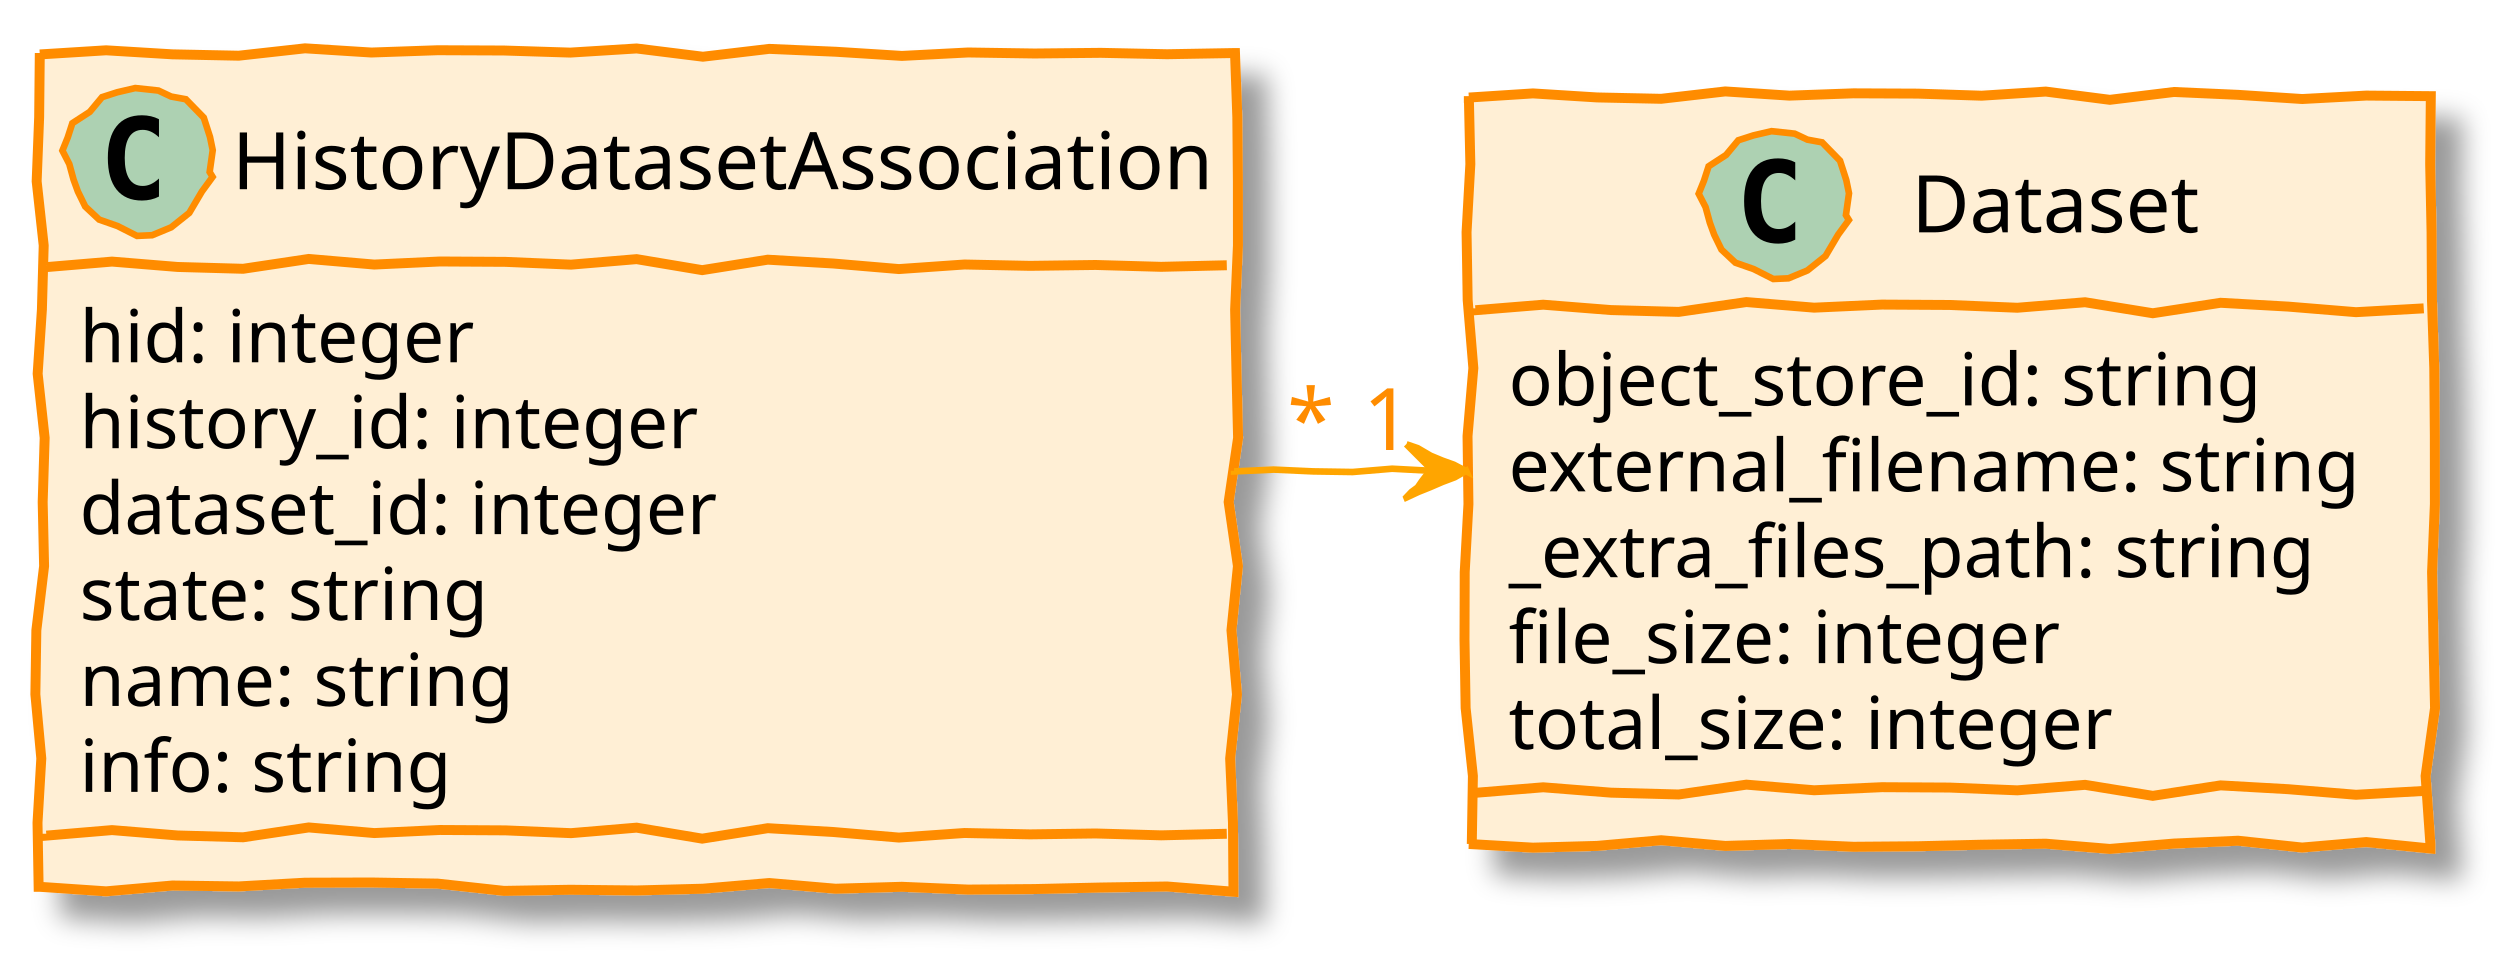
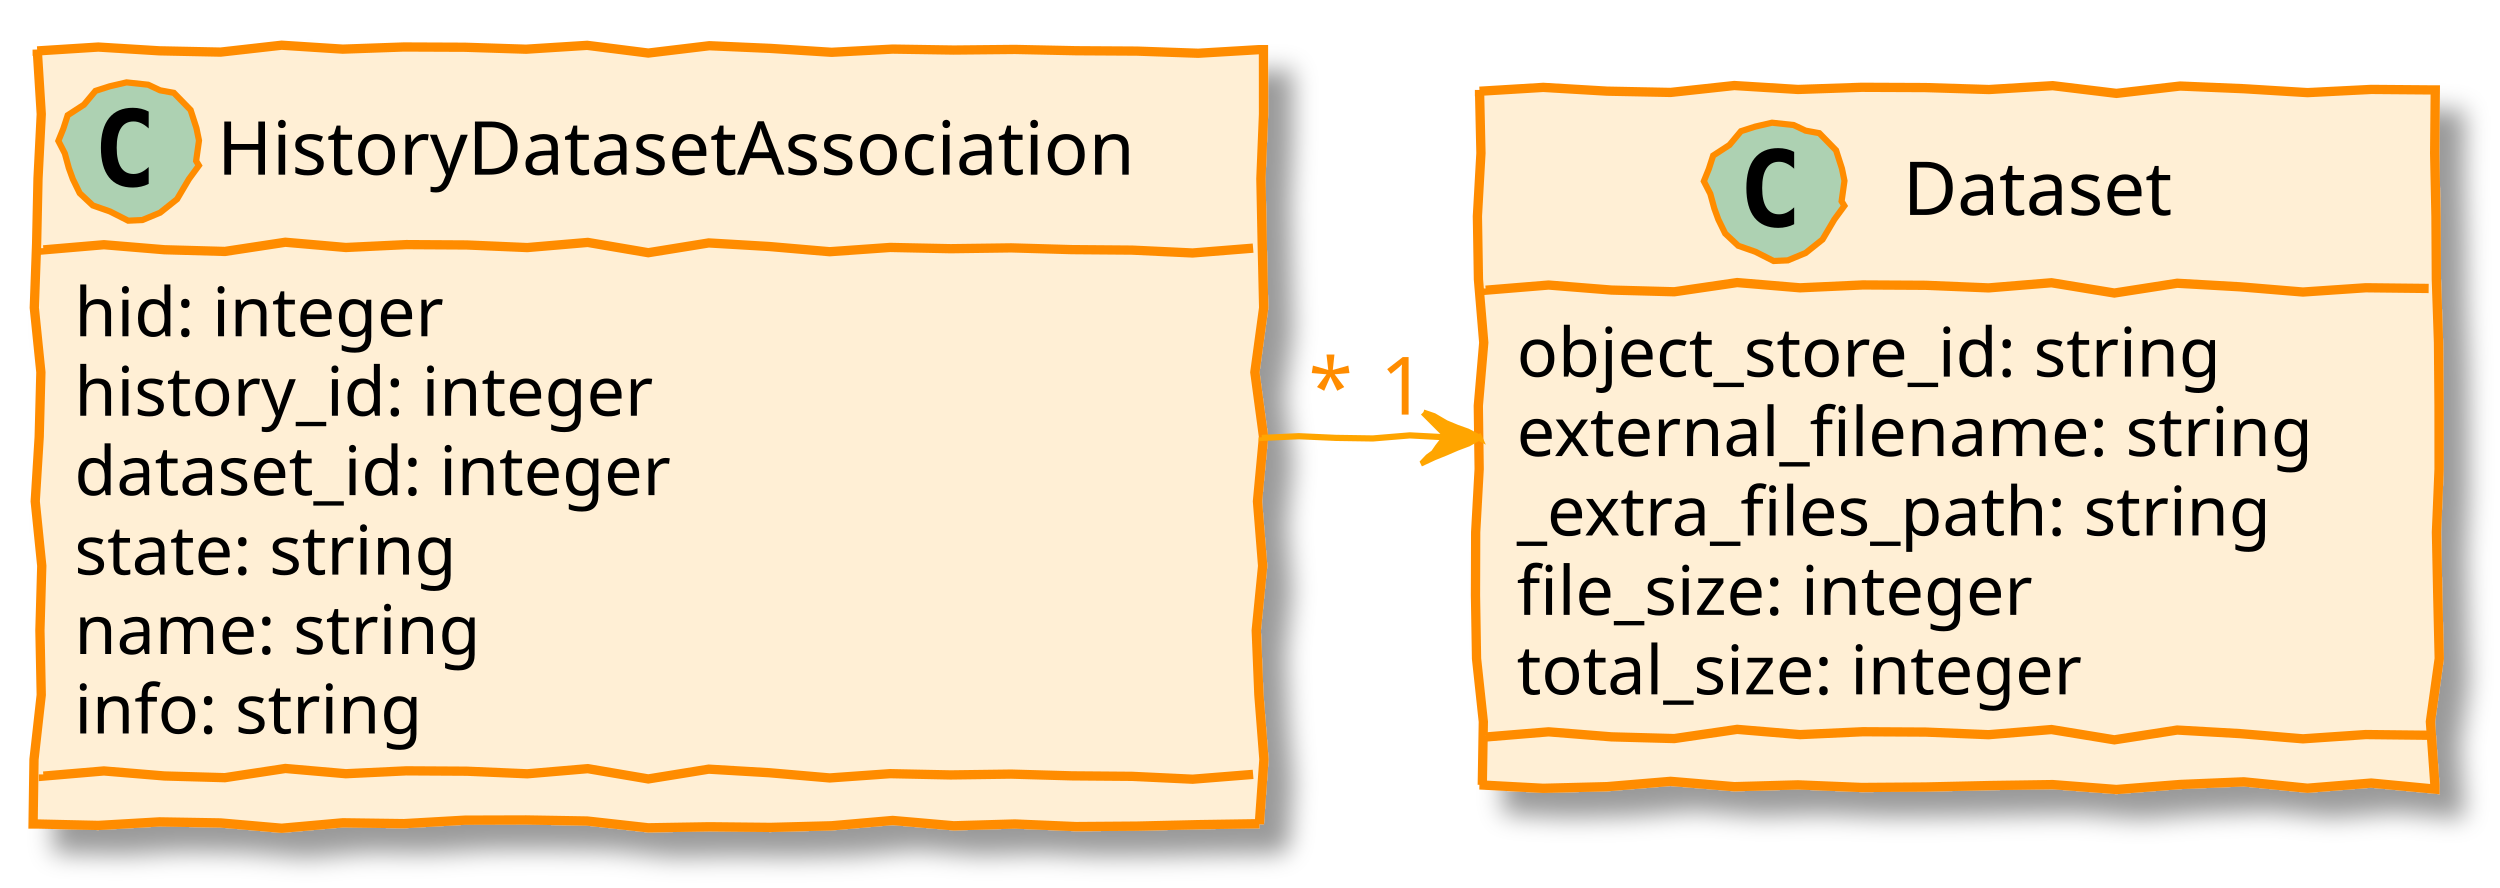
- <svg xmlns="http://www.w3.org/2000/svg" contentScriptType="application/ecmascript" contentStyleType="text/css" height="144px" preserveAspectRatio="none" style="width:377px;height:144px;" version="1.1" viewBox="0 0 377 144" width="377px" zoomAndPan="magnify">
+ <svg xmlns="http://www.w3.org/2000/svg" contentScriptType="application/ecmascript" contentStyleType="text/css" height="143px" preserveAspectRatio="none" style="width:403px;height:143px;" version="1.1" viewBox="0 0 403 143" width="403px" zoomAndPan="magnify">
  <defs>
    <filter height="300%" id="f1k7bqve0h3he6" width="300%" x="-1" y="-1">
      <feGaussianBlur result="blurOut" stdDeviation="2.0" />
      <feColorMatrix in="blurOut" result="blurOut2" type="matrix" values="0 0 0 0 0 0 0 0 0 0 0 0 0 0 0 0 0 0 .4 0" />
      <feOffset dx="4.0" dy="4.0" in="blurOut2" result="blurOut3" />
      <feBlend in="SourceGraphic" in2="blurOut3" mode="normal" />
    </filter>
  </defs>
  <g>
-     <polygon fill="#FFEFD5" filter="url(#f1k7bqve0h3he6)" points="6,8,6,8.21,16,7.586,26,8.193,36,8.4,46,7.287,56,7.922,66,7.574,76,7.617,86,7.932,96,7.309,106,8.554,116,7.37,126,7.802,136,8.432,146,7.914,156,8.068,166,7.968,176,8.178,186,8,186.239,8,186.586,17.672,186.671,27.343,186.679,37.015,186.255,46.686,186.464,56.358,186.702,66.029,185.279,75.701,186.679,85.373,185.703,95.044,186.534,104.716,185.505,114.387,185.931,124.059,186,133.731,186,134.472,176,133.682,166,133.836,156,134.069,146,134.147,136,133.727,126,134.018,116,133.158,106,134.015,96,134.279,86,134.175,76,134.344,66,133.247,56,133.078,46,133.109,36,133.672,26,133.534,16,134.412,6,133.731,5.825,133.731,5.657,124.059,6.228,114.387,5.333,104.716,5.481,95.044,6.649,85.373,6.436,75.701,6.734,66.029,5.678,56.358,6.319,46.686,6.59,37.015,5.528,27.343,5.904,17.672,6,8" style="stroke: #FF8C00; stroke-width: 1.5;" />
+     <polygon fill="#FFEFD5" filter="url(#f1k7bqve0h3he6)" points="6,8,6,8.21,15.85,7.586,25.7,8.193,35.55,8.4,45.4,7.287,55.25,7.922,65.1,7.574,74.95,7.617,84.8,7.932,94.65,7.309,104.5,8.554,114.35,7.37,124.2,7.802,134.05,8.432,143.9,7.914,153.75,8.068,163.6,7.968,173.45,8.178,183.3,8.239,193.15,8.586,203,8,203.671,8,203.679,18.402,203.255,28.805,203.464,39.207,203.702,49.609,202.279,60.012,203.679,70.414,202.703,80.816,203.534,91.219,202.505,101.621,202.931,112.023,203.742,122.426,203,132.828,203,132.779,193.15,132.933,183.3,133.167,173.45,133.244,163.6,132.824,153.75,133.115,143.9,132.256,134.05,133.113,124.2,133.376,114.35,133.273,104.5,133.441,94.65,132.345,84.8,132.176,74.95,132.207,65.1,132.769,55.25,132.632,45.4,133.51,35.55,132.653,25.7,132.485,15.85,133.056,6,132.828,5.333,132.828,5.481,122.426,6.649,112.023,6.436,101.621,6.734,91.219,5.678,80.816,6.319,70.414,6.59,60.012,5.528,49.609,5.904,39.207,6.126,28.805,6.652,18.402,6,8" style="stroke: #FF8C00; stroke-width: 1.5;" />
    <polygon fill="#ADD1B2" points="32.061,26.676,30.448,28.879,28.541,32.106,25.814,34.28,22.947,35.47,20.662,35.573,17.725,34.086,14.953,33.114,12.85,31.141,11.746,28.883,11.092,27.084,10.451,24.736,9.41,22.715,10.21,20.741,10.91,18.579,13.539,16.869,15.389,14.651,17.678,13.914,20.4,13.28,23.89,13.657,25.802,14.559,28.025,14.967,30.727,17.736,31.669,20.659,32.079,22.653,31.615,25.94" style="stroke: #FF8C00; stroke-width: 1.0;" />
-     <path d="M23.973,29.643 Q23.392,29.942 22.753,30.091 Q22.114,30.241 21.408,30.241 Q18.901,30.241 17.581,28.589 Q16.262,26.937 16.262,23.816 Q16.262,20.686 17.581,19.035 Q18.901,17.383 21.408,17.383 Q22.114,17.383 22.761,17.532 Q23.409,17.682 23.973,17.98 L23.973,20.703 Q23.342,20.122 22.749,19.852 Q22.155,19.582 21.524,19.582 Q20.18,19.582 19.495,20.649 Q18.81,21.716 18.81,23.816 Q18.81,25.908 19.495,26.974 Q20.18,28.041 21.524,28.041 Q22.155,28.041 22.749,27.771 Q23.342,27.502 23.973,26.92 Z " />
-     <text fill="#000000" font-family="sans-serif" font-size="12" lengthAdjust="spacingAndGlyphs" textLength="148" x="35" y="28.535">HistoryDatasetAssociation</text>
-     <path d="M7,40 L7,40.28 L16.889,39.448 L26.778,40.258 L36.667,40.533 L46.556,39.049 L56.444,39.896 L66.333,39.431 L76.222,39.489 L86.111,39.909 L96,39.078 L105.889,40.738 L115.778,39.16 L125.667,39.736 L135.556,40.576 L145.444,39.886 L155.333,40.091 L165.222,39.957 L175.111,40.238 L185,40 " fill="#FFEFD5" style="stroke: #FF8C00; stroke-width: 1.5;" />
-     <text fill="#000000" font-family="sans-serif" font-size="11" lengthAdjust="spacingAndGlyphs" textLength="61" x="12" y="54.635">hid: integer</text>
-     <text fill="#000000" font-family="sans-serif" font-size="11" lengthAdjust="spacingAndGlyphs" textLength="98" x="12" y="67.59">history_id: integer</text>
-     <text fill="#000000" font-family="sans-serif" font-size="11" lengthAdjust="spacingAndGlyphs" textLength="99" x="12" y="80.545">dataset_id: integer</text>
-     <text fill="#000000" font-family="sans-serif" font-size="11" lengthAdjust="spacingAndGlyphs" textLength="64" x="12" y="93.5">state: string</text>
-     <text fill="#000000" font-family="sans-serif" font-size="11" lengthAdjust="spacingAndGlyphs" textLength="67" x="12" y="106.455">name: string</text>
-     <text fill="#000000" font-family="sans-serif" font-size="11" lengthAdjust="spacingAndGlyphs" textLength="59" x="12" y="119.41">info: string</text>
-     <path d="M7,125.731 L7,126.011 L16.889,125.178 L26.778,125.988 L36.667,126.263 L46.556,124.779 L56.444,125.627 L66.333,125.162 L76.222,125.219 L86.111,125.64 L96,124.809 L105.889,126.469 L115.778,124.89 L125.667,125.467 L135.556,126.306 L145.444,125.616 L155.333,125.822 L165.222,125.688 L175.111,125.969 L185,125.731 " fill="#FFEFD5" style="stroke: #FF8C00; stroke-width: 1.5;" />
-     <polygon fill="#FFEFD5" filter="url(#f1k7bqve0h3he6)" points="221.5,14.5,221.5,14.71,231.167,14.086,240.833,14.693,250.5,14.9,260.167,13.787,269.833,14.422,279.5,14.073,289.167,14.117,298.833,14.432,308.5,13.809,318.167,15.054,327.833,13.87,337.5,14.302,347.167,14.932,356.833,14.414,366.5,14.5,366.568,14.5,366.468,24.752,366.678,35.005,366.739,45.257,367.086,55.509,367.171,65.761,367.179,76.014,366.755,86.266,366.964,96.519,367.202,106.771,365.779,117.023,366.5,127.275,366.5,127.954,356.833,126.979,347.167,127.809,337.5,126.78,327.833,127.207,318.167,128.017,308.5,127.227,298.833,127.381,289.167,127.614,279.5,127.692,269.833,127.272,260.167,127.563,250.5,126.703,240.833,127.56,231.167,127.824,221.5,127.275,221.945,127.275,222.113,117.023,221.017,106.771,220.848,96.519,220.879,86.266,221.441,76.014,221.304,65.761,222.181,55.509,221.325,45.257,221.157,35.005,221.728,24.752,221.5,14.5" style="stroke: #FF8C00; stroke-width: 1.5;" />
-     <polygon fill="#ADD1B2" points="278.811,33.176,277.198,35.379,275.291,38.606,272.564,40.78,269.697,41.97,267.412,42.073,264.475,40.586,261.703,39.614,259.599,37.641,258.496,35.383,257.842,33.584,257.201,31.236,256.16,29.215,256.96,27.241,257.66,25.079,260.289,23.369,262.139,21.151,264.428,20.414,267.15,19.78,270.64,20.157,272.552,21.058,274.775,21.467,277.477,24.236,278.419,27.159,278.829,29.153,278.365,32.44" style="stroke: #FF8C00; stroke-width: 1.0;" />
-     <path d="M270.723,36.143 Q270.142,36.442 269.503,36.591 Q268.864,36.741 268.158,36.741 Q265.651,36.741 264.332,35.089 Q263.012,33.437 263.012,30.316 Q263.012,27.186 264.332,25.535 Q265.651,23.883 268.158,23.883 Q268.864,23.883 269.511,24.032 Q270.159,24.182 270.723,24.48 L270.723,27.203 Q270.092,26.622 269.499,26.352 Q268.905,26.082 268.274,26.082 Q266.93,26.082 266.245,27.149 Q265.56,28.216 265.56,30.316 Q265.56,32.408 266.245,33.474 Q266.93,34.541 268.274,34.541 Q268.905,34.541 269.499,34.271 Q270.092,34.002 270.723,33.42 Z " />
-     <text fill="#000000" font-family="sans-serif" font-size="12" lengthAdjust="spacingAndGlyphs" textLength="44" x="288.25" y="35.035">Dataset</text>
-     <path d="M222.5,46.5 L222.5,46.78 L232.714,45.948 L242.929,46.758 L253.143,47.033 L263.357,45.549 L273.571,46.396 L283.786,45.931 L294,45.989 L304.214,46.409 L314.429,45.578 L324.643,47.238 L334.857,45.66 L345.071,46.236 L355.286,47.076 L365.5,46.5 " fill="#FFEFD5" style="stroke: #FF8C00; stroke-width: 1.5;" />
-     <text fill="#000000" font-family="sans-serif" font-size="11" lengthAdjust="spacingAndGlyphs" textLength="121" x="227.5" y="61.135">object_store_id: string</text>
-     <text fill="#000000" font-family="sans-serif" font-size="11" lengthAdjust="spacingAndGlyphs" textLength="133" x="227.5" y="74.09">external_filename: string</text>
-     <text fill="#000000" font-family="sans-serif" font-size="11" lengthAdjust="spacingAndGlyphs" textLength="130" x="227.5" y="87.045">_extra_files_path: string</text>
-     <text fill="#000000" font-family="sans-serif" font-size="11" lengthAdjust="spacingAndGlyphs" textLength="87" x="227.5" y="100">file_size: integer</text>
-     <text fill="#000000" font-family="sans-serif" font-size="11" lengthAdjust="spacingAndGlyphs" textLength="95" x="227.5" y="112.955">total_size: integer</text>
-     <path d="M222.5,119.275 L222.5,119.556 L232.714,118.723 L242.929,119.533 L253.143,119.808 L263.357,118.324 L273.571,119.172 L283.786,118.707 L294,118.764 L304.214,119.184 L314.429,118.354 L324.643,120.014 L334.857,118.435 L345.071,119.012 L355.286,119.851 L365.5,119.275 " fill="#FFEFD5" style="stroke: #FF8C00; stroke-width: 1.5;" />
-     <path d="M186.106,71 L186.106,71.093 L192.063,70.816 L198.021,71.086 L203.979,71.178 L209.936,70.683 L215.894,71 " fill="none" style="stroke: #FFA500; stroke-width: 1.0;" />
-     <polygon fill="#FFA500" points="221.087,71,221.115,71.064,219.231,70.074,217.513,69.459,215.741,68.722,213.79,67.583,212.087,67,212.069,66.982,212.786,67.7,213.596,68.51,214.471,69.384,215.124,70.037,216.087,71,216.217,71.13,215.138,71.651,214.44,72.553,213.789,73.502,212.867,74.18,212.087,75,212.096,75.021,213.883,74.19,215.711,73.454,217.519,72.673,219.366,71.978,221.087,71" style="stroke: #FFA500; stroke-width: 1.0;" />
-     <text fill="#FF8C00" font-family="sans-serif" font-size="13" lengthAdjust="spacingAndGlyphs" textLength="6" x="194.107" y="67.949">*</text>
-     <text fill="#FF8C00" font-family="sans-serif" font-size="13" lengthAdjust="spacingAndGlyphs" textLength="8" x="205.516" y="67.856">1</text>
+     <path d="M23.969,29.641 Q23.391,29.938 22.75,30.078 Q22.109,30.234 21.406,30.234 Q18.906,30.234 17.578,28.594 Q16.266,26.938 16.266,23.812 Q16.266,20.688 17.578,19.031 Q18.906,17.375 21.406,17.375 Q22.109,17.375 22.75,17.531 Q23.406,17.688 23.969,17.984 L23.969,20.703 Q23.344,20.125 22.75,19.859 Q22.156,19.578 21.531,19.578 Q20.188,19.578 19.5,20.656 Q18.812,21.719 18.812,23.812 Q18.812,25.906 19.5,26.984 Q20.188,28.047 21.531,28.047 Q22.156,28.047 22.75,27.781 Q23.344,27.5 23.969,26.922 L23.969,29.641 Z " />
+     <text fill="#000000" font-family="sans-serif" font-size="12" lengthAdjust="spacingAndGlyphs" textLength="165" x="35" y="28.154">HistoryDatasetAssociation</text>
+     <path d="M7,40 L7,40.28 L16.75,39.448 L26.5,40.258 L36.25,40.533 L46,39.049 L55.75,39.896 L65.5,39.431 L75.25,39.489 L85,39.909 L94.75,39.078 L104.5,40.738 L114.25,39.16 L124,39.736 L133.75,40.576 L143.5,39.886 L153.25,40.091 L163,39.957 L172.75,40.238 L182.5,40.319 L192.25,40.781 L202,40 " fill="#FFEFD5" style="stroke: #FF8C00; stroke-width: 1.5;" />
+     <text fill="#000000" font-family="sans-serif" font-size="11" lengthAdjust="spacingAndGlyphs" textLength="65" x="12" y="54.21">hid: integer</text>
+     <text fill="#000000" font-family="sans-serif" font-size="11" lengthAdjust="spacingAndGlyphs" textLength="103" x="12" y="67.015">history_id: integer</text>
+     <text fill="#000000" font-family="sans-serif" font-size="11" lengthAdjust="spacingAndGlyphs" textLength="107" x="12" y="79.82">dataset_id: integer</text>
+     <text fill="#000000" font-family="sans-serif" font-size="11" lengthAdjust="spacingAndGlyphs" textLength="70" x="12" y="92.624">state: string</text>
+     <text fill="#000000" font-family="sans-serif" font-size="11" lengthAdjust="spacingAndGlyphs" textLength="73" x="12" y="105.429">name: string</text>
+     <text fill="#000000" font-family="sans-serif" font-size="11" lengthAdjust="spacingAndGlyphs" textLength="62" x="12" y="118.234">info: string</text>
+     <path d="M7,124.828 L7,125.108 L16.75,124.276 L26.5,125.086 L36.25,125.361 L46,123.877 L55.75,124.725 L65.5,124.26 L75.25,124.317 L85,124.737 L94.75,123.906 L104.5,125.566 L114.25,123.988 L124,124.564 L133.75,125.404 L143.5,124.714 L153.25,124.919 L163,124.785 L172.75,125.066 L182.5,125.147 L192.25,125.609 L202,124.828 " fill="#FFEFD5" style="stroke: #FF8C00; stroke-width: 1.5;" />
+     <polygon fill="#FFEFD5" filter="url(#f1k7bqve0h3he6)" points="238.5,14.5,238.5,14.71,248.767,14.086,259.033,14.693,269.3,14.9,279.567,13.787,289.833,14.422,300.1,14.073,310.367,14.117,320.633,14.432,330.9,13.809,341.167,15.054,351.433,13.87,361.7,14.302,371.967,14.932,382.233,14.414,392.5,14.5,392.568,14.5,392.468,24.684,392.678,34.868,392.739,45.052,393.086,55.236,393.171,65.42,393.179,75.604,392.755,85.788,392.964,95.972,393.202,106.156,391.779,116.34,392.5,126.523,392.5,127.202,382.233,126.227,371.967,127.057,361.7,126.028,351.433,126.455,341.167,127.265,330.9,126.475,320.633,126.629,310.367,126.862,300.1,126.94,289.833,126.519,279.567,126.811,269.3,125.951,259.033,126.808,248.767,127.072,238.5,126.523,238.945,126.523,239.113,116.34,238.017,106.156,237.848,95.972,237.879,85.788,238.441,75.604,238.304,65.42,239.181,55.236,238.325,45.052,238.157,34.868,238.728,24.684,238.5,14.5" style="stroke: #FF8C00; stroke-width: 1.5;" />
+     <polygon fill="#ADD1B2" points="297.311,33.176,295.698,35.379,293.791,38.606,291.064,40.78,288.197,41.97,285.912,42.073,282.975,40.586,280.203,39.614,278.099,37.641,276.996,35.383,276.342,33.584,275.701,31.236,274.66,29.215,275.46,27.241,276.16,25.079,278.789,23.369,280.639,21.151,282.928,20.414,285.65,19.78,289.14,20.157,291.052,21.058,293.275,21.467,295.977,24.236,296.919,27.159,297.329,29.153,296.865,32.44" style="stroke: #FF8C00; stroke-width: 1.0;" />
+     <path d="M289.219,36.141 Q288.641,36.438 288,36.578 Q287.359,36.734 286.656,36.734 Q284.156,36.734 282.828,35.094 Q281.516,33.438 281.516,30.312 Q281.516,27.188 282.828,25.531 Q284.156,23.875 286.656,23.875 Q287.359,23.875 288,24.031 Q288.656,24.188 289.219,24.484 L289.219,27.203 Q288.594,26.625 288,26.359 Q287.406,26.078 286.781,26.078 Q285.438,26.078 284.75,27.156 Q284.062,28.219 284.062,30.312 Q284.062,32.406 284.75,33.484 Q285.438,34.547 286.781,34.547 Q287.406,34.547 288,34.281 Q288.594,34 289.219,33.422 L289.219,36.141 Z " />
+     <text fill="#000000" font-family="sans-serif" font-size="12" lengthAdjust="spacingAndGlyphs" textLength="50" x="306.75" y="34.654">Dataset</text>
+     <path d="M239.5,46.5 L239.5,46.78 L249.633,45.948 L259.767,46.758 L269.9,47.033 L280.033,45.549 L290.167,46.396 L300.3,45.931 L310.433,45.989 L320.567,46.409 L330.7,45.578 L340.833,47.238 L350.967,45.66 L361.1,46.236 L371.233,47.076 L381.367,46.386 L391.5,46.5 " fill="#FFEFD5" style="stroke: #FF8C00; stroke-width: 1.5;" />
+     <text fill="#000000" font-family="sans-serif" font-size="11" lengthAdjust="spacingAndGlyphs" textLength="127" x="244.5" y="60.71">object_store_id: string</text>
+     <text fill="#000000" font-family="sans-serif" font-size="11" lengthAdjust="spacingAndGlyphs" textLength="142" x="244.5" y="73.515">external_filename: string</text>
+     <text fill="#000000" font-family="sans-serif" font-size="11" lengthAdjust="spacingAndGlyphs" textLength="137" x="244.5" y="86.32">_extra_files_path: string</text>
+     <text fill="#000000" font-family="sans-serif" font-size="11" lengthAdjust="spacingAndGlyphs" textLength="93" x="244.5" y="99.124">file_size: integer</text>
+     <text fill="#000000" font-family="sans-serif" font-size="11" lengthAdjust="spacingAndGlyphs" textLength="101" x="244.5" y="111.929">total_size: integer</text>
+     <path d="M239.5,118.523 L239.5,118.804 L249.633,117.971 L259.767,118.781 L269.9,119.056 L280.033,117.572 L290.167,118.42 L300.3,117.955 L310.433,118.012 L320.567,118.433 L330.7,117.602 L340.833,119.262 L350.967,117.683 L361.1,118.26 L371.233,119.099 L381.367,118.409 L391.5,118.523 " fill="#FFEFD5" style="stroke: #FF8C00; stroke-width: 1.5;" />
+     <path d="M203.406,70.5 L203.406,70.593 L209.372,70.316 L215.338,70.586 L221.304,70.678 L227.27,70.183 L233.236,70.5 " fill="none" style="stroke: #FFA500; stroke-width: 1.0;" />
+     <polygon fill="#FFA500" points="238.435,70.5,238.464,70.564,236.579,69.574,234.862,68.959,233.09,68.222,231.139,67.083,229.435,66.5,229.417,66.482,230.135,67.2,230.945,68.01,231.819,68.884,232.472,69.537,233.435,70.5,233.566,70.63,232.487,71.151,231.789,72.053,231.137,73.002,230.215,73.68,229.435,74.5,229.445,74.521,231.231,73.69,233.06,72.954,234.868,72.173,236.715,71.478,238.435,70.5" style="stroke: #FFA500; stroke-width: 1.0;" />
+     <text fill="#FF8C00" font-family="sans-serif" font-size="13" lengthAdjust="spacingAndGlyphs" textLength="7" x="210.927" y="67.027">*</text>
+     <text fill="#FF8C00" font-family="sans-serif" font-size="13" lengthAdjust="spacingAndGlyphs" textLength="8" x="222.456" y="66.834">1</text>
  </g>
</svg>
